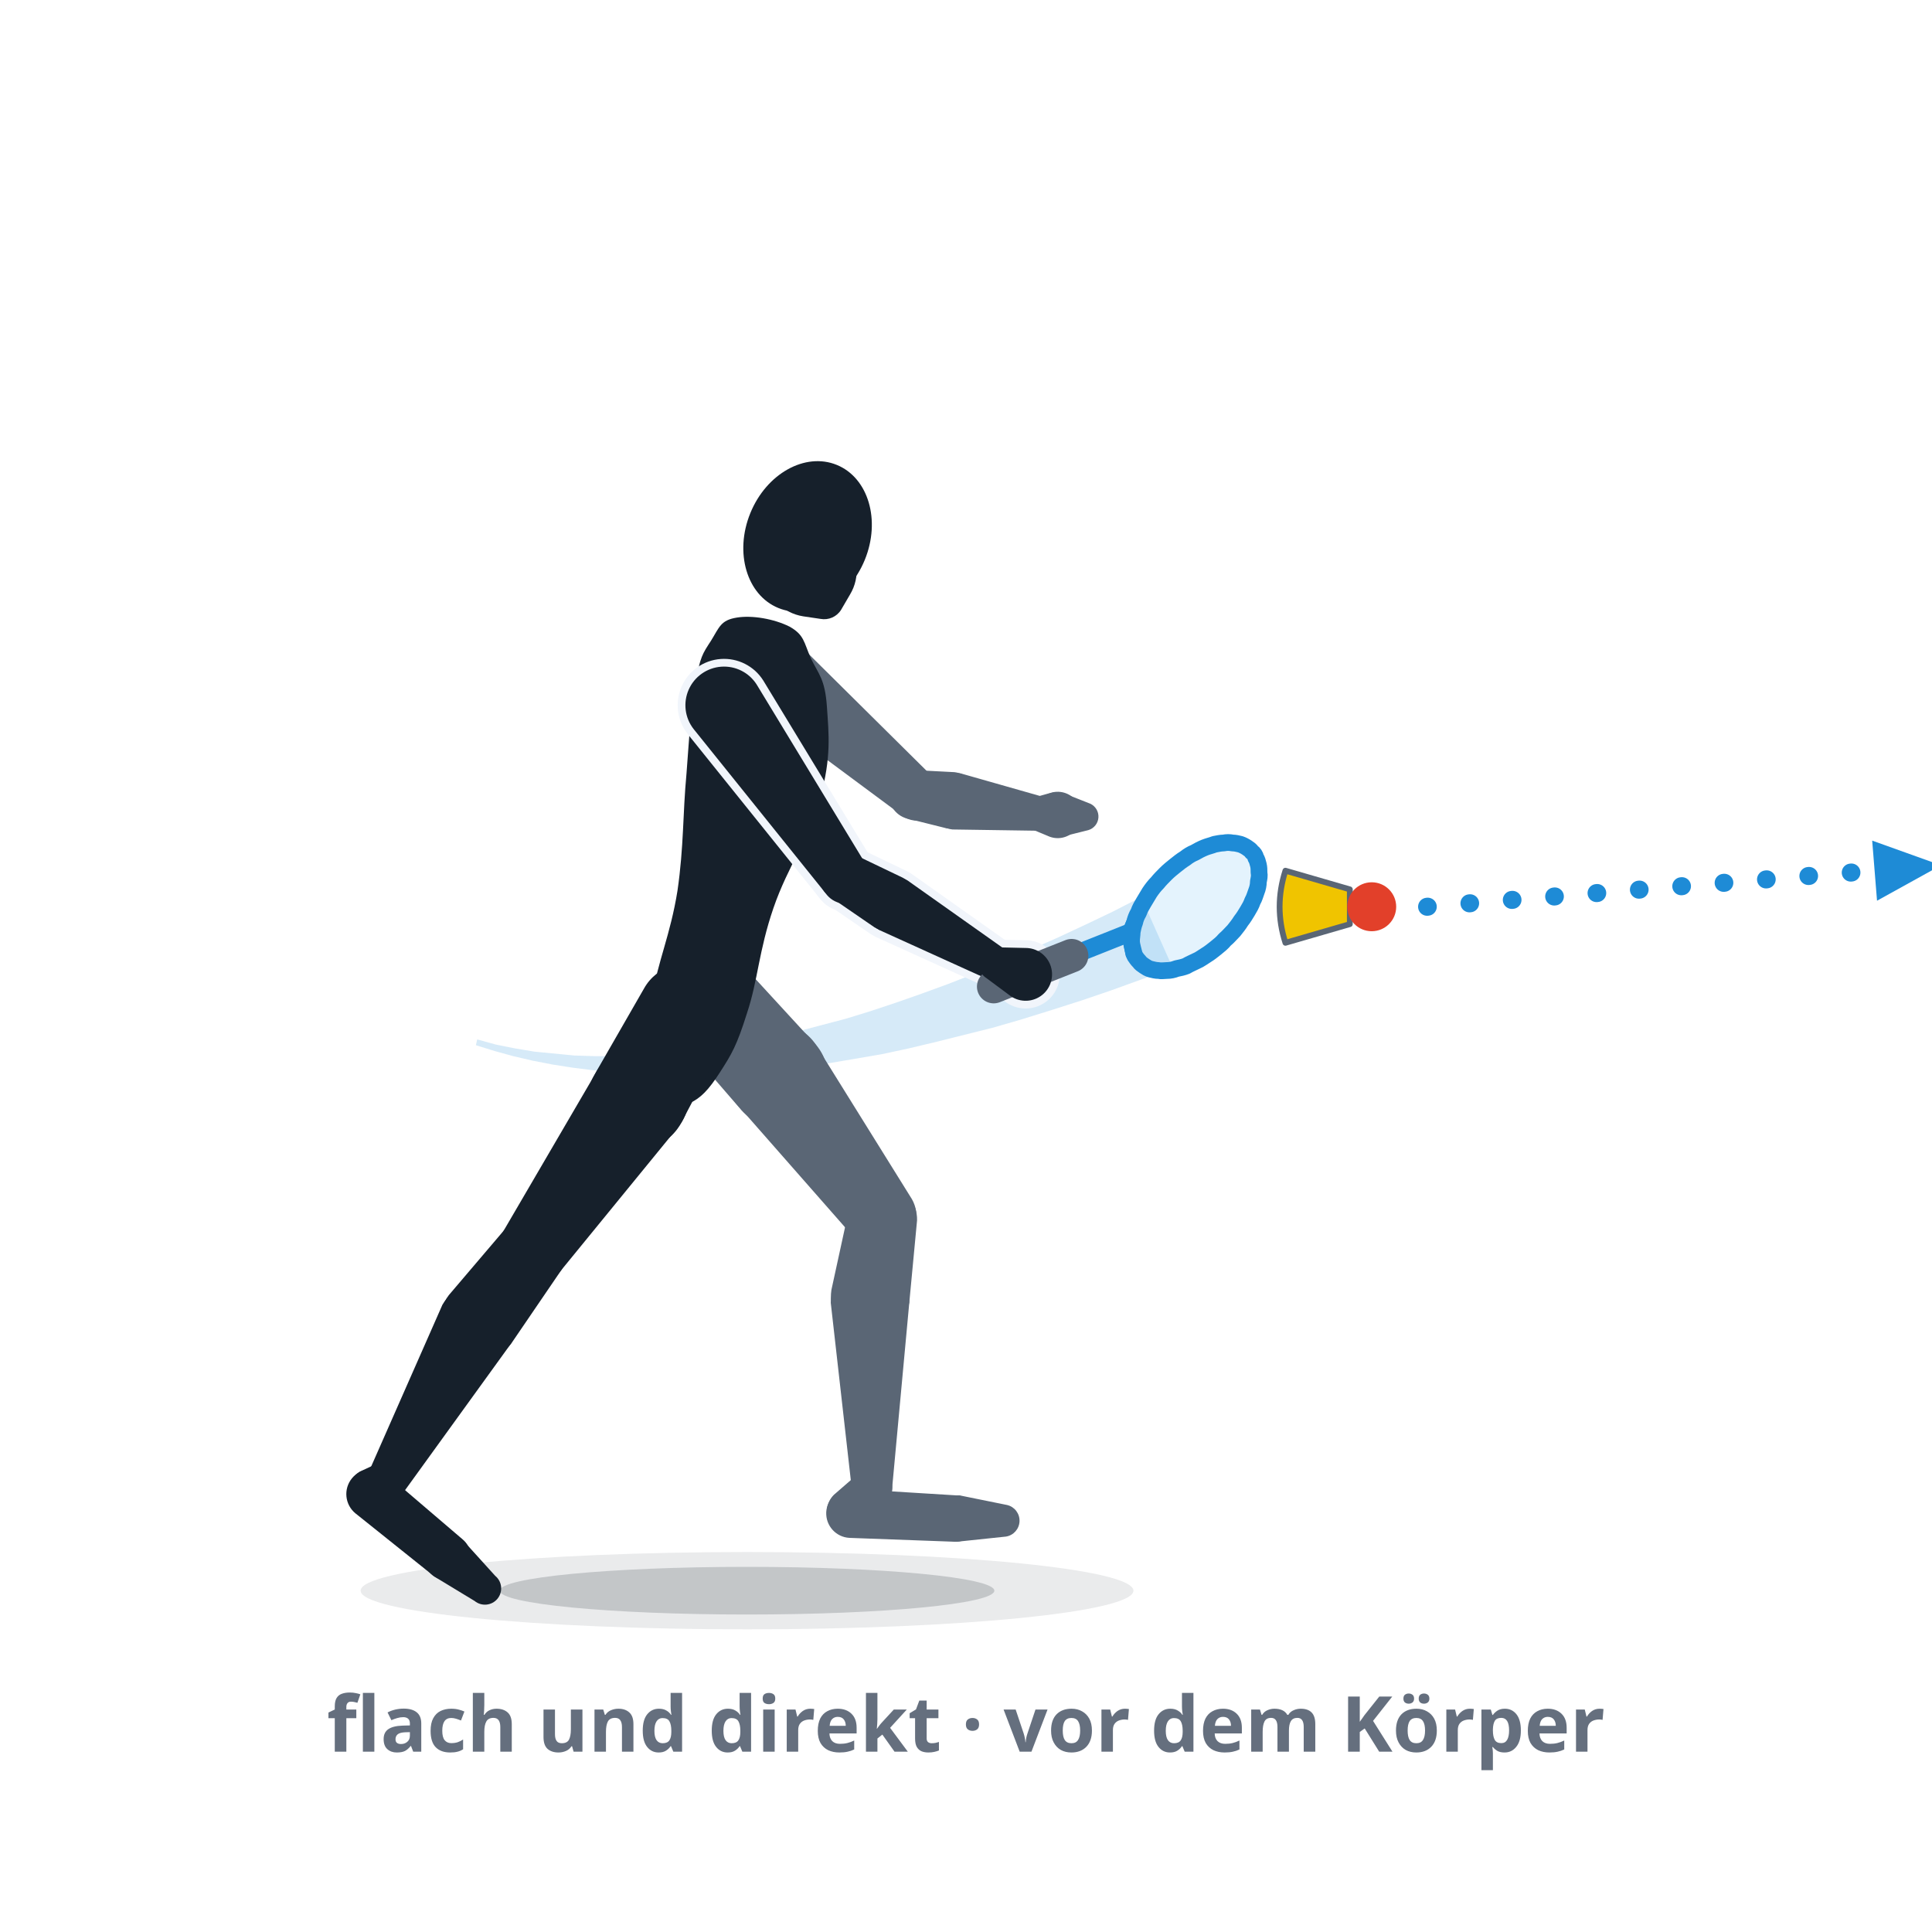
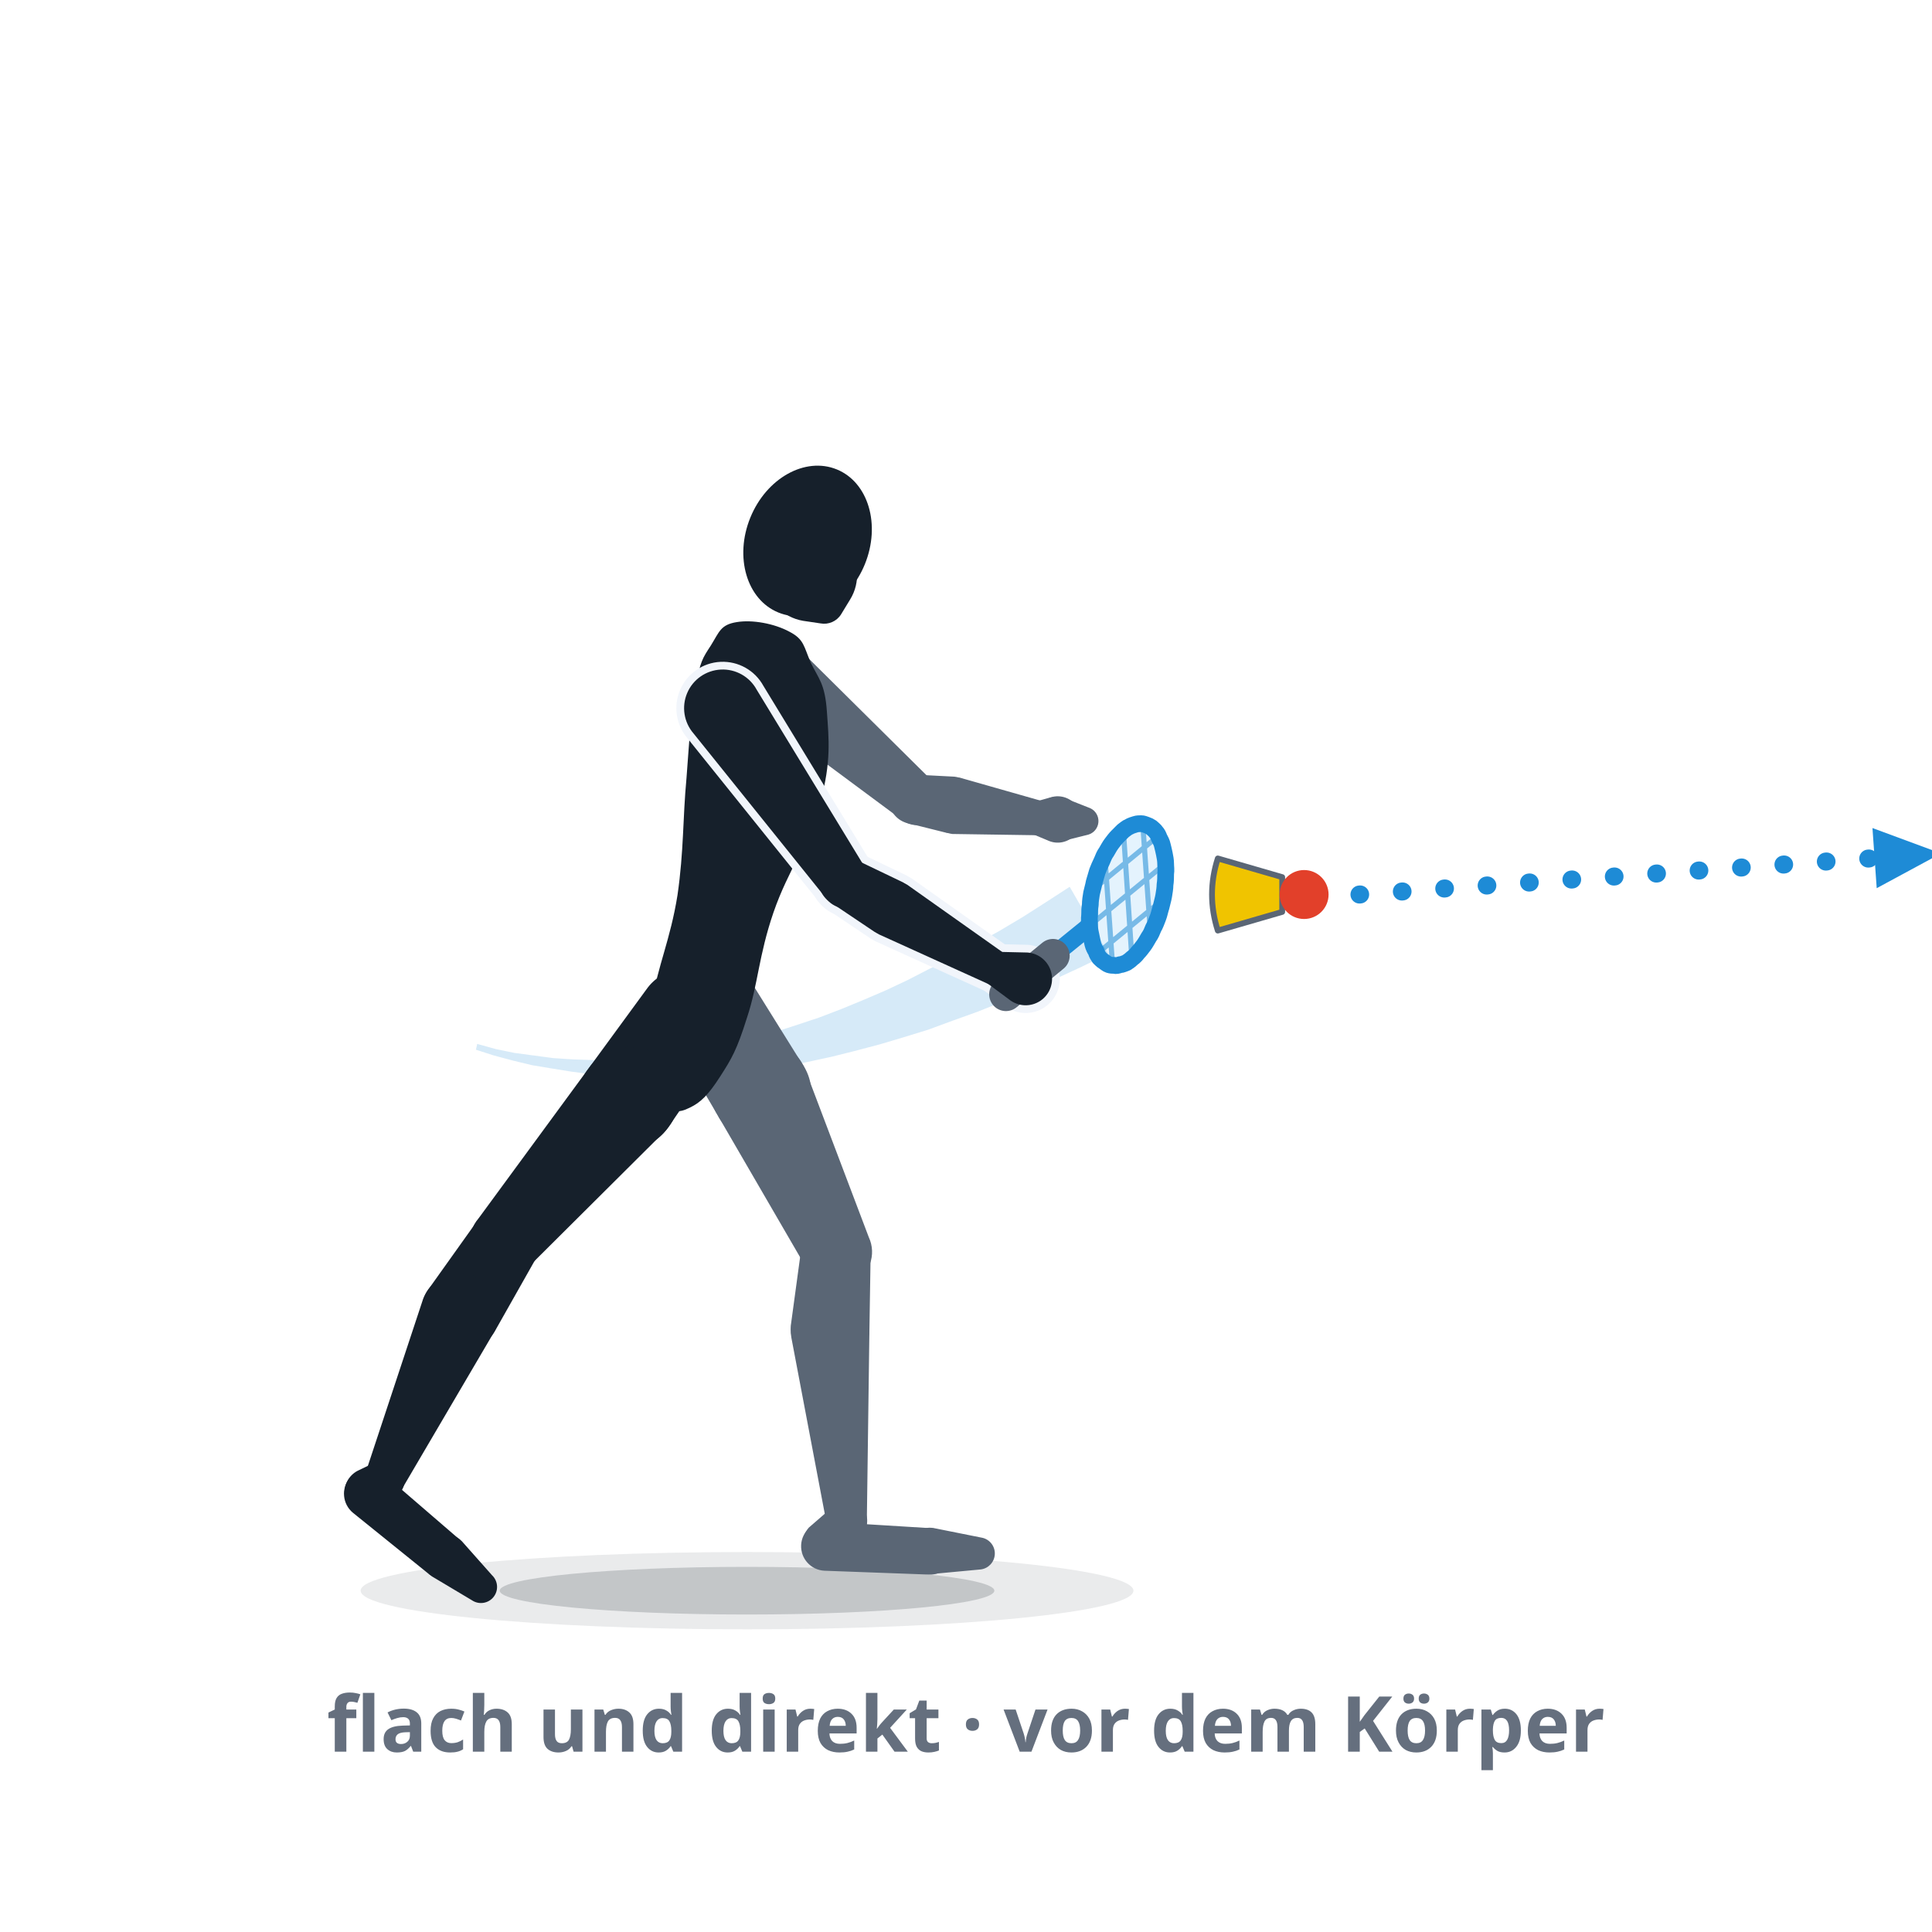
<svg xmlns="http://www.w3.org/2000/svg" viewBox="0 0 300 300" role="img" data-quelle="figuren" aria-label="Der Vorhand-Drive im Treffmoment: linker Fuß vorn, das Gewicht auf dem vorderen Fuß, der Oberkörper zum Ziel gedreht. Der Schläger kommt in einem kurzen, flachen Bogen auf Hüfthöhe nach vorn und trifft den Speeder vor dem Körper; der fliegt flach und direkt weg.">
  <style>
    .s-k{fill:var(--tinte,#16202b)}
    .s-f{fill:var(--tinte-2,#5a6675)}
    .s-x{fill:var(--flaeche-2,#f1f5fb);stroke:var(--flaeche-2,#f1f5fb);stroke-width:2.4;stroke-linejoin:round}
    .s-rf{fill:var(--primaer,#38a4f1);opacity:.14}
+     .s-rs{fill:none;stroke:var(--primaer-dunkel,#1e8bd6);stroke-width:.8;opacity:.55}
    .s-rr{fill:none;stroke:var(--primaer-dunkel,#1e8bd6);stroke-width:2.6;stroke-linejoin:round}
    .s-rh{fill:none;stroke:var(--primaer-dunkel,#1e8bd6);stroke-width:2.1;stroke-linecap:round;stroke-linejoin:round}
    .s-rsch{fill:none;stroke:var(--primaer-dunkel,#1e8bd6);stroke-width:2.8;stroke-linecap:round}
    .s-rg{fill:none;stroke:var(--tinte-2,#5a6675);stroke-width:5.2;stroke-linecap:round}
    .s-korb{fill:var(--speeder-korb,#f0c400);stroke:var(--tinte-2,#5a6675);stroke-width:.9;stroke-linejoin:round}
    .s-kappe{fill:var(--speeder-kappe,#e2402a)}
    .s-sch{fill:var(--schatten-boden,#16202b2e)}
    .s-schw{fill:var(--schatten-boden,#16202b2e);opacity:.5}
    .s-spur{fill:var(--primaer-dunkel,#1e8bd6);opacity:.18}
    .s-bahn{fill:none;stroke:var(--primaer-dunkel,#1e8bd6);stroke-width:2.8;stroke-dasharray:.1 6.5;stroke-linecap:round}
    .s-mk{fill:var(--primaer-dunkel,#1e8bd6)}
    .st{fill:var(--tinte-3,#656f7e);font:600 12px/1 system-ui,sans-serif;text-anchor:middle}
  </style>
  <defs>
    <marker id="p003" viewBox="0 0 10 10" markerWidth="4.4" markerHeight="4.4" refX="5" refY="5" orient="auto">
      <path d="M1,1.2 L9.4,5 L1,8.8 Z" class="s-mk" />
    </marker>
  </defs>
  <ellipse class="s-schw" cx="116" cy="247" rx="60" ry="6" />
  <ellipse class="s-sch" cx="116" cy="247" rx="38.4" ry="3.7" />
-   <path class="s-spur" d="M73.9,162.3L76.8,163.2L79.7,164L82.7,164.7L85.8,165.3L89,165.8L92.2,166.2L95.6,166.6L98.9,166.8L102.4,166.9L105.9,167L109.5,166.9L113.2,166.8L117,166.5L120.8,166.1L124.7,165.7L128.7,165.1L132.8,164.4L136.9,163.7L141.1,162.8L145.3,161.8L149.7,160.7L154.1,159.6L158.6,158.3L163.1,156.9L167.8,155.4L172.5,153.8L177.2,152.1L182.1,150.3L177.2,139.3L172.7,141.6L168.3,143.7L164,145.7L159.7,147.6L155.4,149.5L151.3,151.2L147.2,152.8L143.1,154.3L139.1,155.7L135.2,157L131.3,158.2L127.5,159.2L123.7,160.2L120,161.1L116.4,161.8L112.8,162.5L109.2,163L105.7,163.4L102.3,163.7L99,163.9L95.6,164L92.4,164L89.2,163.9L86.1,163.6L83,163.3L80,162.8L77,162.2L74.1,161.4Z" />
+   <path class="s-spur" d="M73.9,163L76.7,163.9L79.7,164.7L82.6,165.4L85.6,165.9L88.7,166.4L91.8,166.8L94.9,167.1L98.1,167.3L101.3,167.4L104.6,167.4L108,167.2L111.4,167L114.8,166.6L118.3,166.2L121.8,165.6L125.4,164.9L129.1,164.1L132.7,163.2L136.5,162.2L140.2,161.1L144.1,159.9L147.9,158.5L151.8,157.1L155.8,155.5L159.8,153.8L163.9,152L168,150.1L172.1,148.1L166.1,137.7L162.4,140.1L158.8,142.4L155.1,144.6L151.5,146.6L148,148.6L144.4,150.4L140.9,152.2L137.5,153.8L134,155.3L130.6,156.7L127.2,158L123.9,159.1L120.5,160.2L117.3,161.1L114,162L110.7,162.7L107.5,163.3L104.4,163.8L101.2,164.2L98.1,164.4L95,164.6L91.9,164.6L88.9,164.5L85.9,164.3L82.9,163.9L79.9,163.5L77,162.9L74.1,162.1Z" />
  <g class="s-f">
-     <path d="M103.9,159.4L114.8,172A7.7,7.7 0 1 0 126.3,161.8L115,149.5A7.4,7.4 0 0 0 103.9,159.4Z" />
-     <path d="M114.9,172L133,192.6A5.4,5.4 0 0 0 141.6,186.2L127.1,162.9A7.7,7.7 0 1 0 114.9,172Z" />
-     <path d="M131.8,187.9L129.1,200.3A6.1,6.1 0 1 0 141.2,202.2L142.4,189.5A5.4,5.4 0 0 0 131.8,187.9Z" />
-     <path d="M129,202.3L132.3,231.5A3.1,3.1 0 0 0 138.5,231.4L141.2,202.2A6.1,6.1 0 1 0 129,202.3Z" />
-     <path d="M133.3,228.8L129.5,232.1A3.8,3.8 0 1 0 135.2,237.1L138,232.8A3.1,3.1 0 0 0 133.3,228.8Z" />
-     <path d="M131.9,238.8L148.2,239.4A3.6,3.6 0 0 0 148.5,232.2L132.3,231.2A3.8,3.8 0 1 0 131.9,238.8Z" />
-     <path d="M148.6,239.4L156.2,238.6A2.5,2.5 0 0 0 156.4,233.7L149,232.2A3.6,3.6 0 1 0 148.6,239.4Z" />
+     <path d="M103.1,159L111.4,173.1A7.7,7.7 0 1 0 124.5,165.1L115.9,151.3A7.4,7.4 0 0 0 103.1,159Z" />
+     <path d="M111.4,173.1L125.1,196.7A5.4,5.4 0 0 0 134.9,192.1L125.2,166.5A7.7,7.7 0 1 0 111.4,173.1Z" />
+     <path d="M124.5,193.3L122.8,205.8A6.1,6.1 0 1 0 135,206.7L135.2,194.1A5.4,5.4 0 0 0 124.5,193.3Z" />
+     <path d="M122.9,207.8L128.4,236.8A3.1,3.1 0 0 0 134.6,236.3L135,206.7A6.1,6.1 0 1 0 122.9,207.8Z" />
+     <path d="M129.4,233.9L125.6,237.2A3.8,3.8 0 1 0 131.4,242.2L134.1,237.9A3.1,3.1 0 0 0 129.4,233.9Z" />
+     <path d="M128,243.9L144.3,244.5A3.6,3.6 0 0 0 144.6,237.3L128.4,236.3A3.8,3.8 0 1 0 128,243.9Z" />
+     <path d="M144.8,244.4L152.3,243.7A2.5,2.5 0 0 0 152.6,238.8L145.1,237.3A3.6,3.6 0 1 0 144.8,244.4Z" />
  </g>
  <g class="s-f">
-     <path d="M115.5,108.4L139.9,126.5A3.8,3.8 0 0 0 144.9,120.7L123.3,99.3A6,6 0 1 0 115.5,108.4Z" />
-     <path d="M141.3,127.2L146.9,128.6A4.4,4.4 0 1 0 148.2,119.9L142.4,119.6A3.8,3.8 0 0 0 141.3,127.2Z" />
-     <path d="M147.9,128.8L161.4,129A2.6,2.6 0 0 0 162.2,123.8L149.2,120.1A4.4,4.4 0 1 0 147.9,128.8Z" />
+     <path d="M115.5,109.1L139.9,127.2A3.8,3.8 0 0 0 144.9,121.4L123.3,100A6,6 0 1 0 115.5,109.1Z" />
+     <path d="M141.3,127.9L146.9,129.3A4.4,4.4 0 1 0 148.2,120.6L142.4,120.3A3.8,3.8 0 0 0 141.3,127.9Z" />
+     <path d="M147.9,129.5L161.4,129.7A2.6,2.6 0 0 0 162.2,124.5L149.2,120.8A4.4,4.4 0 1 0 147.9,129.5Z" />
  </g>
  <g class="s-f">
-     <path d="M160.3,128.8L162.7,129.8A3.6,3.6 0 1 0 163.2,123.1L160.7,123.8A2.6,2.6 0 0 0 160.3,128.8Z" />
-     <path d="M165,129.9L169,128.9A2.2,2.2 0 0 0 169.3,124.8L165.5,123.3A3.5,3.5 0 1 0 165,129.9Z" />
+     <path d="M160.3,129.5L162.7,130.5A3.6,3.6 0 1 0 163.2,123.8L160.7,124.5A2.6,2.6 0 0 0 160.3,129.5Z" />
+     <path d="M165,130.6L169,129.6A2.2,2.2 0 0 0 169.3,125.5L165.5,124A3.5,3.5 0 1 0 165,130.6Z" />
  </g>
  <g class="s-k">
-     <path d="M122.6,97.3C124.9,98.6 124.8,99.7 125.9,102.2C127.1,104.7 128.1,105.4 128.4,109.7C128.7,114.1 129.1,117.5 127.4,123.8C125.8,130 122.4,134.3 120.1,141C117.8,147.7 117.7,152.2 116,157.3C114.4,162.4 113.6,163.7 111.8,166.5C110,169.3 108.8,170.5 107.1,171.3C105.3,172.2 104.4,172 103.2,170.6C102,169.3 101.4,167.8 101,164.6C100.6,161.4 100.4,159.9 101.3,154.7C102.1,149.4 104.1,145.2 105.2,138.3C106.2,131.4 106,126.5 106.6,120.1C107.1,113.7 107.2,110.3 108,106.1C108.7,102 109.1,101.5 110.4,99.5C111.7,97.4 111.9,96.3 114.4,95.9C116.8,95.5 120.2,96.1 122.6,97.3Z" />
-     <path d="M100,153.5L92.3,166.9A7.7,7.7 0 1 0 105.8,174.3L113,160.7A7.4,7.4 0 0 0 100,153.5Z" />
-     <path d="M92.4,166.8L77.8,191.8A5.4,5.4 0 0 0 86.6,197.9L104.9,175.5A7.7,7.7 0 1 0 92.4,166.8Z" />
-     <path d="M78.3,191L69.7,201.1A6.1,6.1 0 1 0 79.4,208.6L86.9,197.6A5.4,5.4 0 0 0 78.3,191Z" />
-     <path d="M68.7,202.6L57.2,228.7A3.1,3.1 0 0 0 62.6,231.8L79.3,208.7A6.1,6.1 0 1 0 68.7,202.6Z" />
-     <path d="M58.7,227.2L55.9,228.5A3.8,3.8 0 1 0 60.7,234.3L62.5,231.8A3.1,3.1 0 0 0 58.7,227.2Z" />
-     <path d="M55.2,235L67.2,244.6A3.6,3.6 0 0 0 71.8,239L60.1,229A3.8,3.8 0 1 0 55.2,235Z" />
-     <path d="M67.6,244.9L73.7,248.6A2.5,2.5 0 0 0 76.9,244.7L72.1,239.4A3.6,3.6 0 1 0 67.6,244.9Z" />
+     <path d="M122.6,98.1C124.9,99.3 124.8,100.4 125.9,102.9C127.1,105.4 128.1,106.1 128.4,110.5C128.7,114.8 129.1,118.2 127.4,124.5C125.8,130.7 122.4,135 120.1,141.7C117.8,148.4 117.7,152.9 116,158C114.4,163.1 113.6,164.4 111.8,167.2C110,170 108.8,171.2 107.1,172C105.3,172.9 104.4,172.7 103.2,171.3C102,170 101.4,168.5 101,165.3C100.6,162.1 100.4,160.6 101.3,155.4C102.1,150.1 104.1,145.9 105.2,139C106.2,132.1 106,127.2 106.6,120.8C107.1,114.4 107.2,111 108,106.8C108.7,102.7 109.1,102.2 110.4,100.2C111.7,98.1 111.9,97 114.4,96.6C116.8,96.2 120.2,96.8 122.6,98.1Z" />
+     <path d="M100.4,153.6L91.4,165.9A7.7,7.7 0 1 0 104,174.7L112.6,162.2A7.4,7.4 0 0 0 100.4,153.6Z" />
+     <path d="M91.4,165.9L74.3,189.2A5.4,5.4 0 0 0 82.5,196.3L103.1,175.8A7.7,7.7 0 1 0 91.4,165.9Z" />
+     <path d="M74.3,189.3L66.6,200.1A6.1,6.1 0 1 0 76.9,206.6L83.4,195.1A5.4,5.4 0 0 0 74.3,189.3Z" />
+     <path d="M65.7,201.7L56.7,228.9A3.1,3.1 0 0 0 62.3,231.4L76.8,206.7A6.1,6.1 0 1 0 65.7,201.7Z" />
+     <path d="M58.2,227.1L55.5,228.4A3.8,3.8 0 1 0 60.2,234.2L62.1,231.8A3.1,3.1 0 0 0 58.2,227.1Z" />
+     <path d="M54.8,234.9L66.7,244.5A3.6,3.6 0 0 0 71.3,239L59.7,229A3.8,3.8 0 1 0 54.8,234.9Z" />
+     <path d="M67.1,244.8L73.3,248.5A2.5,2.5 0 0 0 76.4,244.6L71.7,239.3A3.6,3.6 0 1 0 67.1,244.8Z" />
  </g>
  <g class="s-k">
-     <ellipse cx="125.4" cy="83.3" rx="9.6" ry="12" transform="rotate(22.2 125.4 83.3)" />
-     <path d="M124.7,95.7L127.4,96.1A3.1,3.1 0 0 0 130.6,94.7L132,92.3A7.2,7.2 0 1 0 124.7,95.7Z" />
+     <ellipse cx="125.4" cy="84" rx="9.6" ry="12" transform="rotate(22.2 125.4 84)" />
+     <path d="M124.7,96.4L127.4,96.8A3.1,3.1 0 0 0 130.6,95.4L132,93.1A7.2,7.2 0 1 0 124.7,96.4Z" />
  </g>
  <g class="s-x">
-     <path d="M107.7,113.2L128.2,138.7A3.8,3.8 0 0 0 134.5,134.3L117.5,106.3A6,6 0 1 0 107.7,113.2Z" />
-     <path d="M129.1,139.4L135.8,144A4.4,4.4 0 1 0 140.2,136.3L132.9,132.8A3.8,3.8 0 0 0 129.1,139.4Z" />
-     <path d="M136.5,144.4L153.7,152.2A2.6,2.6 0 0 0 156.3,147.6L140.9,136.7A4.4,4.4 0 1 0 136.5,144.4Z" />
-     <path d="M153.2,151.9L156.7,154.5A4.1,4.1 0 1 0 159.2,147.2L154.8,147.1A2.6,2.6 0 0 0 153.2,151.9Z" />
+     <path d="M107.7,113.9L128.2,139.4A3.8,3.8 0 0 0 134.5,135L117.5,107.1A6,6 0 1 0 107.7,113.9Z" />
+     <path d="M129.1,140.2L135.8,144.7A4.4,4.4 0 1 0 140.2,137L132.9,133.5A3.8,3.8 0 0 0 129.1,140.2Z" />
+     <path d="M136.5,145.1L153.7,152.9A2.6,2.6 0 0 0 156.3,148.3L140.9,137.4A4.4,4.4 0 1 0 136.5,145.1Z" />
+     <path d="M153.2,152.6L156.7,155.2A4.1,4.1 0 1 0 159.2,147.9L154.8,147.8A2.6,2.6 0 0 0 153.2,152.6Z" />
  </g>
  <g class="s-k">
-     <path d="M107.7,113.2L128.2,138.7A3.8,3.8 0 0 0 134.5,134.3L117.5,106.3A6,6 0 1 0 107.7,113.2Z" />
-     <path d="M129.1,139.4L135.8,144A4.4,4.4 0 1 0 140.2,136.3L132.9,132.8A3.8,3.8 0 0 0 129.1,139.4Z" />
-     <path d="M136.5,144.4L153.7,152.2A2.6,2.6 0 0 0 156.3,147.6L140.9,136.7A4.4,4.4 0 1 0 136.5,144.4Z" />
+     <path d="M107.7,113.9L128.2,139.4A3.8,3.8 0 0 0 134.5,135L117.5,107.1A6,6 0 1 0 107.7,113.9Z" />
+     <path d="M129.1,140.2L135.8,144.7A4.4,4.4 0 1 0 140.2,137L132.9,133.5A3.8,3.8 0 0 0 129.1,140.2Z" />
+     <path d="M136.5,145.1L153.7,152.9A2.6,2.6 0 0 0 156.3,148.3L140.9,137.4A4.4,4.4 0 1 0 136.5,145.1Z" />
  </g>
-   <path class="s-rf" d="M195.4,136.9C195.4,137.4 195.3,137.9 195.1,138.4C194.9,138.9 194.8,139.4 194.5,139.9C194.3,140.5 194,141 193.7,141.5C193.4,142 193.1,142.5 192.7,143C192.4,143.5 192,144 191.6,144.5C191.1,145 190.7,145.5 190.2,145.9C189.8,146.4 189.3,146.8 188.8,147.2C188.3,147.6 187.8,148 187.3,148.3C186.8,148.6 186.3,149 185.8,149.2C185.2,149.5 184.7,149.7 184.2,150C183.7,150.2 183.2,150.3 182.7,150.4C182.2,150.6 181.7,150.7 181.2,150.7C180.8,150.7 180.3,150.8 179.9,150.7C179.5,150.7 179.1,150.6 178.7,150.5C178.3,150.4 178,150.2 177.7,150C177.4,149.8 177.1,149.6 176.9,149.3C176.6,149 176.4,148.7 176.2,148.4C176.1,148.1 176,147.7 175.9,147.3C175.8,146.9 175.7,146.5 175.7,146.1C175.7,145.6 175.8,145.2 175.8,144.7C175.9,144.2 176,143.7 176.2,143.2C176.3,142.7 176.5,142.2 176.8,141.7C177,141.1 177.3,140.6 177.6,140.1C177.9,139.6 178.2,139.1 178.5,138.6C178.9,138 179.3,137.5 179.7,137.1C180.1,136.6 180.6,136.1 181,135.7C181.5,135.2 182,134.8 182.5,134.4C183,134 183.5,133.6 184,133.3C184.5,132.9 185,132.6 185.5,132.4C186,132.1 186.6,131.8 187.1,131.6C187.6,131.4 188.1,131.3 188.6,131.1C189.1,131 189.6,130.9 190,130.9C190.5,130.8 190.9,130.8 191.4,130.9C191.8,130.9 192.2,131 192.6,131.1C192.9,131.2 193.3,131.4 193.6,131.6C193.9,131.8 194.2,132 194.4,132.3C194.7,132.5 194.9,132.8 195,133.2C195.2,133.5 195.3,133.9 195.4,134.3C195.5,134.7 195.5,135.1 195.5,135.5C195.6,136 195.5,136.4 195.4,136.9Z" />
-   <path class="s-rh" d="M177,140.8L175.2,144.9L175.8,148.1" />
-   <path class="s-rsch" d="M166.4,148.4L175.2,144.9" />
-   <path class="s-rr" d="M195.4,136.9C195.4,137.4 195.3,137.9 195.1,138.4C194.9,138.9 194.8,139.4 194.5,139.9C194.3,140.5 194,141 193.7,141.5C193.4,142 193.1,142.5 192.7,143C192.4,143.5 192,144 191.6,144.5C191.1,145 190.7,145.5 190.2,145.9C189.8,146.4 189.3,146.8 188.8,147.2C188.3,147.6 187.8,148 187.3,148.3C186.8,148.6 186.3,149 185.8,149.2C185.2,149.5 184.7,149.7 184.2,150C183.7,150.2 183.2,150.3 182.7,150.4C182.2,150.6 181.7,150.7 181.2,150.7C180.8,150.7 180.3,150.8 179.9,150.7C179.5,150.7 179.1,150.6 178.7,150.5C178.3,150.4 178,150.2 177.7,150C177.4,149.8 177.1,149.6 176.9,149.3C176.6,149 176.4,148.7 176.2,148.4C176.1,148.1 176,147.7 175.9,147.3C175.8,146.9 175.7,146.5 175.7,146.1C175.7,145.6 175.8,145.2 175.8,144.7C175.9,144.2 176,143.7 176.2,143.2C176.3,142.7 176.5,142.2 176.8,141.7C177,141.1 177.3,140.6 177.6,140.1C177.9,139.6 178.2,139.1 178.5,138.6C178.9,138 179.3,137.5 179.7,137.1C180.1,136.6 180.6,136.1 181,135.7C181.5,135.2 182,134.8 182.5,134.4C183,134 183.5,133.6 184,133.3C184.5,132.9 185,132.6 185.5,132.4C186,132.1 186.6,131.8 187.1,131.6C187.6,131.4 188.1,131.3 188.6,131.1C189.1,131 189.6,130.9 190,130.9C190.5,130.8 190.9,130.8 191.4,130.9C191.8,130.9 192.2,131 192.6,131.1C192.9,131.2 193.3,131.4 193.6,131.6C193.9,131.8 194.2,132 194.4,132.3C194.7,132.5 194.9,132.8 195,133.2C195.2,133.5 195.3,133.9 195.4,134.3C195.5,134.7 195.5,135.1 195.5,135.5C195.6,136 195.5,136.4 195.4,136.9Z" />
-   <path class="s-rg" d="M154.3,153.2L166.4,148.4" />
+   <path class="s-rf" d="M181,134.1C181,134.6 181.1,135.1 181,135.7C181,136.2 181,136.8 180.9,137.4C180.9,137.9 180.8,138.5 180.7,139.1C180.6,139.7 180.4,140.3 180.3,140.8C180.1,141.4 180,142 179.8,142.5C179.6,143 179.4,143.6 179.1,144.1C178.9,144.6 178.7,145.1 178.4,145.5C178.1,146 177.9,146.4 177.6,146.8C177.3,147.2 177,147.6 176.7,147.9C176.4,148.3 176.1,148.6 175.8,148.8C175.5,149.1 175.2,149.3 174.9,149.5C174.6,149.6 174.2,149.8 173.9,149.8C173.6,149.9 173.3,150 173,149.9C172.8,149.9 172.5,149.9 172.2,149.8C171.9,149.7 171.7,149.5 171.4,149.3C171.2,149.2 170.9,148.9 170.7,148.7C170.5,148.4 170.3,148.1 170.2,147.7C170,147.4 169.8,147 169.7,146.6C169.6,146.2 169.5,145.7 169.4,145.2C169.3,144.8 169.2,144.3 169.2,143.8C169.2,143.2 169.1,142.7 169.2,142.1C169.2,141.6 169.2,141 169.3,140.5C169.3,139.9 169.4,139.3 169.5,138.7C169.6,138.2 169.8,137.6 169.9,137C170.1,136.4 170.2,135.9 170.4,135.3C170.6,134.8 170.8,134.3 171.1,133.7C171.3,133.2 171.5,132.7 171.8,132.3C172.1,131.8 172.3,131.4 172.6,131C172.9,130.6 173.2,130.2 173.5,129.9C173.8,129.6 174.1,129.3 174.4,129C174.7,128.8 175,128.5 175.3,128.4C175.6,128.2 176,128.1 176.3,128C176.6,127.9 176.9,127.9 177.2,127.9C177.5,127.9 177.7,128 178,128.1C178.3,128.2 178.5,128.3 178.8,128.5C179,128.7 179.3,128.9 179.5,129.2C179.7,129.4 179.9,129.8 180,130.1C180.2,130.5 180.4,130.8 180.5,131.3C180.6,131.7 180.7,132.1 180.8,132.6C180.9,133.1 181,133.6 181,134.1Z" />
+   <path class="s-rs" d="M170,137.9L179.5,130.1M169.6,143.4L180.6,134.4M170.7,147.8L180.2,140M171.6,133.5L172.7,149.1M174.5,129.9L175.7,147.9M177.5,128.7L178.6,144.3" />
+   <path class="s-rh" d="M169.3,139.5L168.8,144.1L169.8,147.4" />
+   <path class="s-rsch" d="M163.5,148.4L168.8,144.1" />
+   <path class="s-rr" d="M181,134.1C181,134.6 181.1,135.1 181,135.7C181,136.2 181,136.8 180.9,137.4C180.9,137.9 180.8,138.5 180.7,139.1C180.6,139.7 180.4,140.3 180.3,140.8C180.1,141.4 180,142 179.8,142.5C179.6,143 179.4,143.6 179.1,144.1C178.9,144.6 178.7,145.1 178.4,145.5C178.1,146 177.9,146.4 177.6,146.8C177.3,147.2 177,147.6 176.7,147.9C176.4,148.3 176.1,148.6 175.8,148.8C175.5,149.1 175.2,149.3 174.9,149.5C174.6,149.6 174.2,149.8 173.9,149.8C173.6,149.9 173.3,150 173,149.9C172.8,149.9 172.5,149.9 172.2,149.8C171.9,149.7 171.7,149.5 171.4,149.3C171.2,149.2 170.9,148.9 170.7,148.7C170.5,148.4 170.3,148.1 170.2,147.7C170,147.4 169.8,147 169.7,146.6C169.6,146.2 169.5,145.7 169.4,145.2C169.3,144.8 169.2,144.3 169.2,143.8C169.2,143.2 169.1,142.7 169.2,142.1C169.2,141.6 169.2,141 169.3,140.5C169.3,139.9 169.4,139.3 169.5,138.7C169.6,138.2 169.8,137.6 169.9,137C170.1,136.4 170.2,135.9 170.4,135.3C170.6,134.8 170.8,134.3 171.1,133.7C171.3,133.2 171.5,132.7 171.8,132.3C172.1,131.8 172.3,131.4 172.6,131C172.9,130.6 173.2,130.2 173.5,129.9C173.8,129.6 174.1,129.3 174.4,129C174.7,128.8 175,128.5 175.3,128.4C175.6,128.2 176,128.1 176.3,128C176.6,127.9 176.9,127.9 177.2,127.9C177.5,127.9 177.7,128 178,128.1C178.3,128.2 178.5,128.3 178.8,128.5C179,128.7 179.3,128.9 179.5,129.2C179.7,129.4 179.9,129.8 180,130.1C180.2,130.5 180.4,130.8 180.5,131.3C180.6,131.7 180.7,132.1 180.8,132.6C180.9,133.1 181,133.6 181,134.1Z" />
+   <path class="s-rg" d="M156.2,154.4L163.5,148.4" />
  <g class="s-k">
-     <path d="M153.2,151.9L156.7,154.5A4.1,4.1 0 1 0 159.2,147.2L154.8,147.1A2.6,2.6 0 0 0 153.2,151.9Z" />
+     <path d="M153.2,152.6L156.7,155.2A4.1,4.1 0 1 0 159.2,147.9L154.8,147.8A2.6,2.6 0 0 0 153.2,152.6Z" />
  </g>
-   <path class="s-korb" d="M209.6,143.5L199.6,146.4Q197.8,140.8 199.6,135.2L209.6,138.1Z" />
-   <path class="s-kappe" d="M209.2,140.8a3.8,3.8 0 1 0 7.6,0a3.8,3.8 0 1 0 -7.6,0Z" />
-   <path class="s-bahn" d="M221.6,140.8 L296,134.8" marker-end="url(#p003)" />
+   <path class="s-korb" d="M199.1,141.6L189.1,144.5Q187.3,138.9 189.1,133.3L199.1,136.2Z" />
+   <path class="s-kappe" d="M198.7,138.9a3.8,3.8 0 1 0 7.6,0a3.8,3.8 0 1 0 -7.6,0Z" />
+   <path class="s-bahn" d="M211.1,138.9 L296,132.9" marker-end="url(#p003)" />
  <text class="st" x="150" y="272">flach und direkt · vor dem Körper</text>
</svg>
